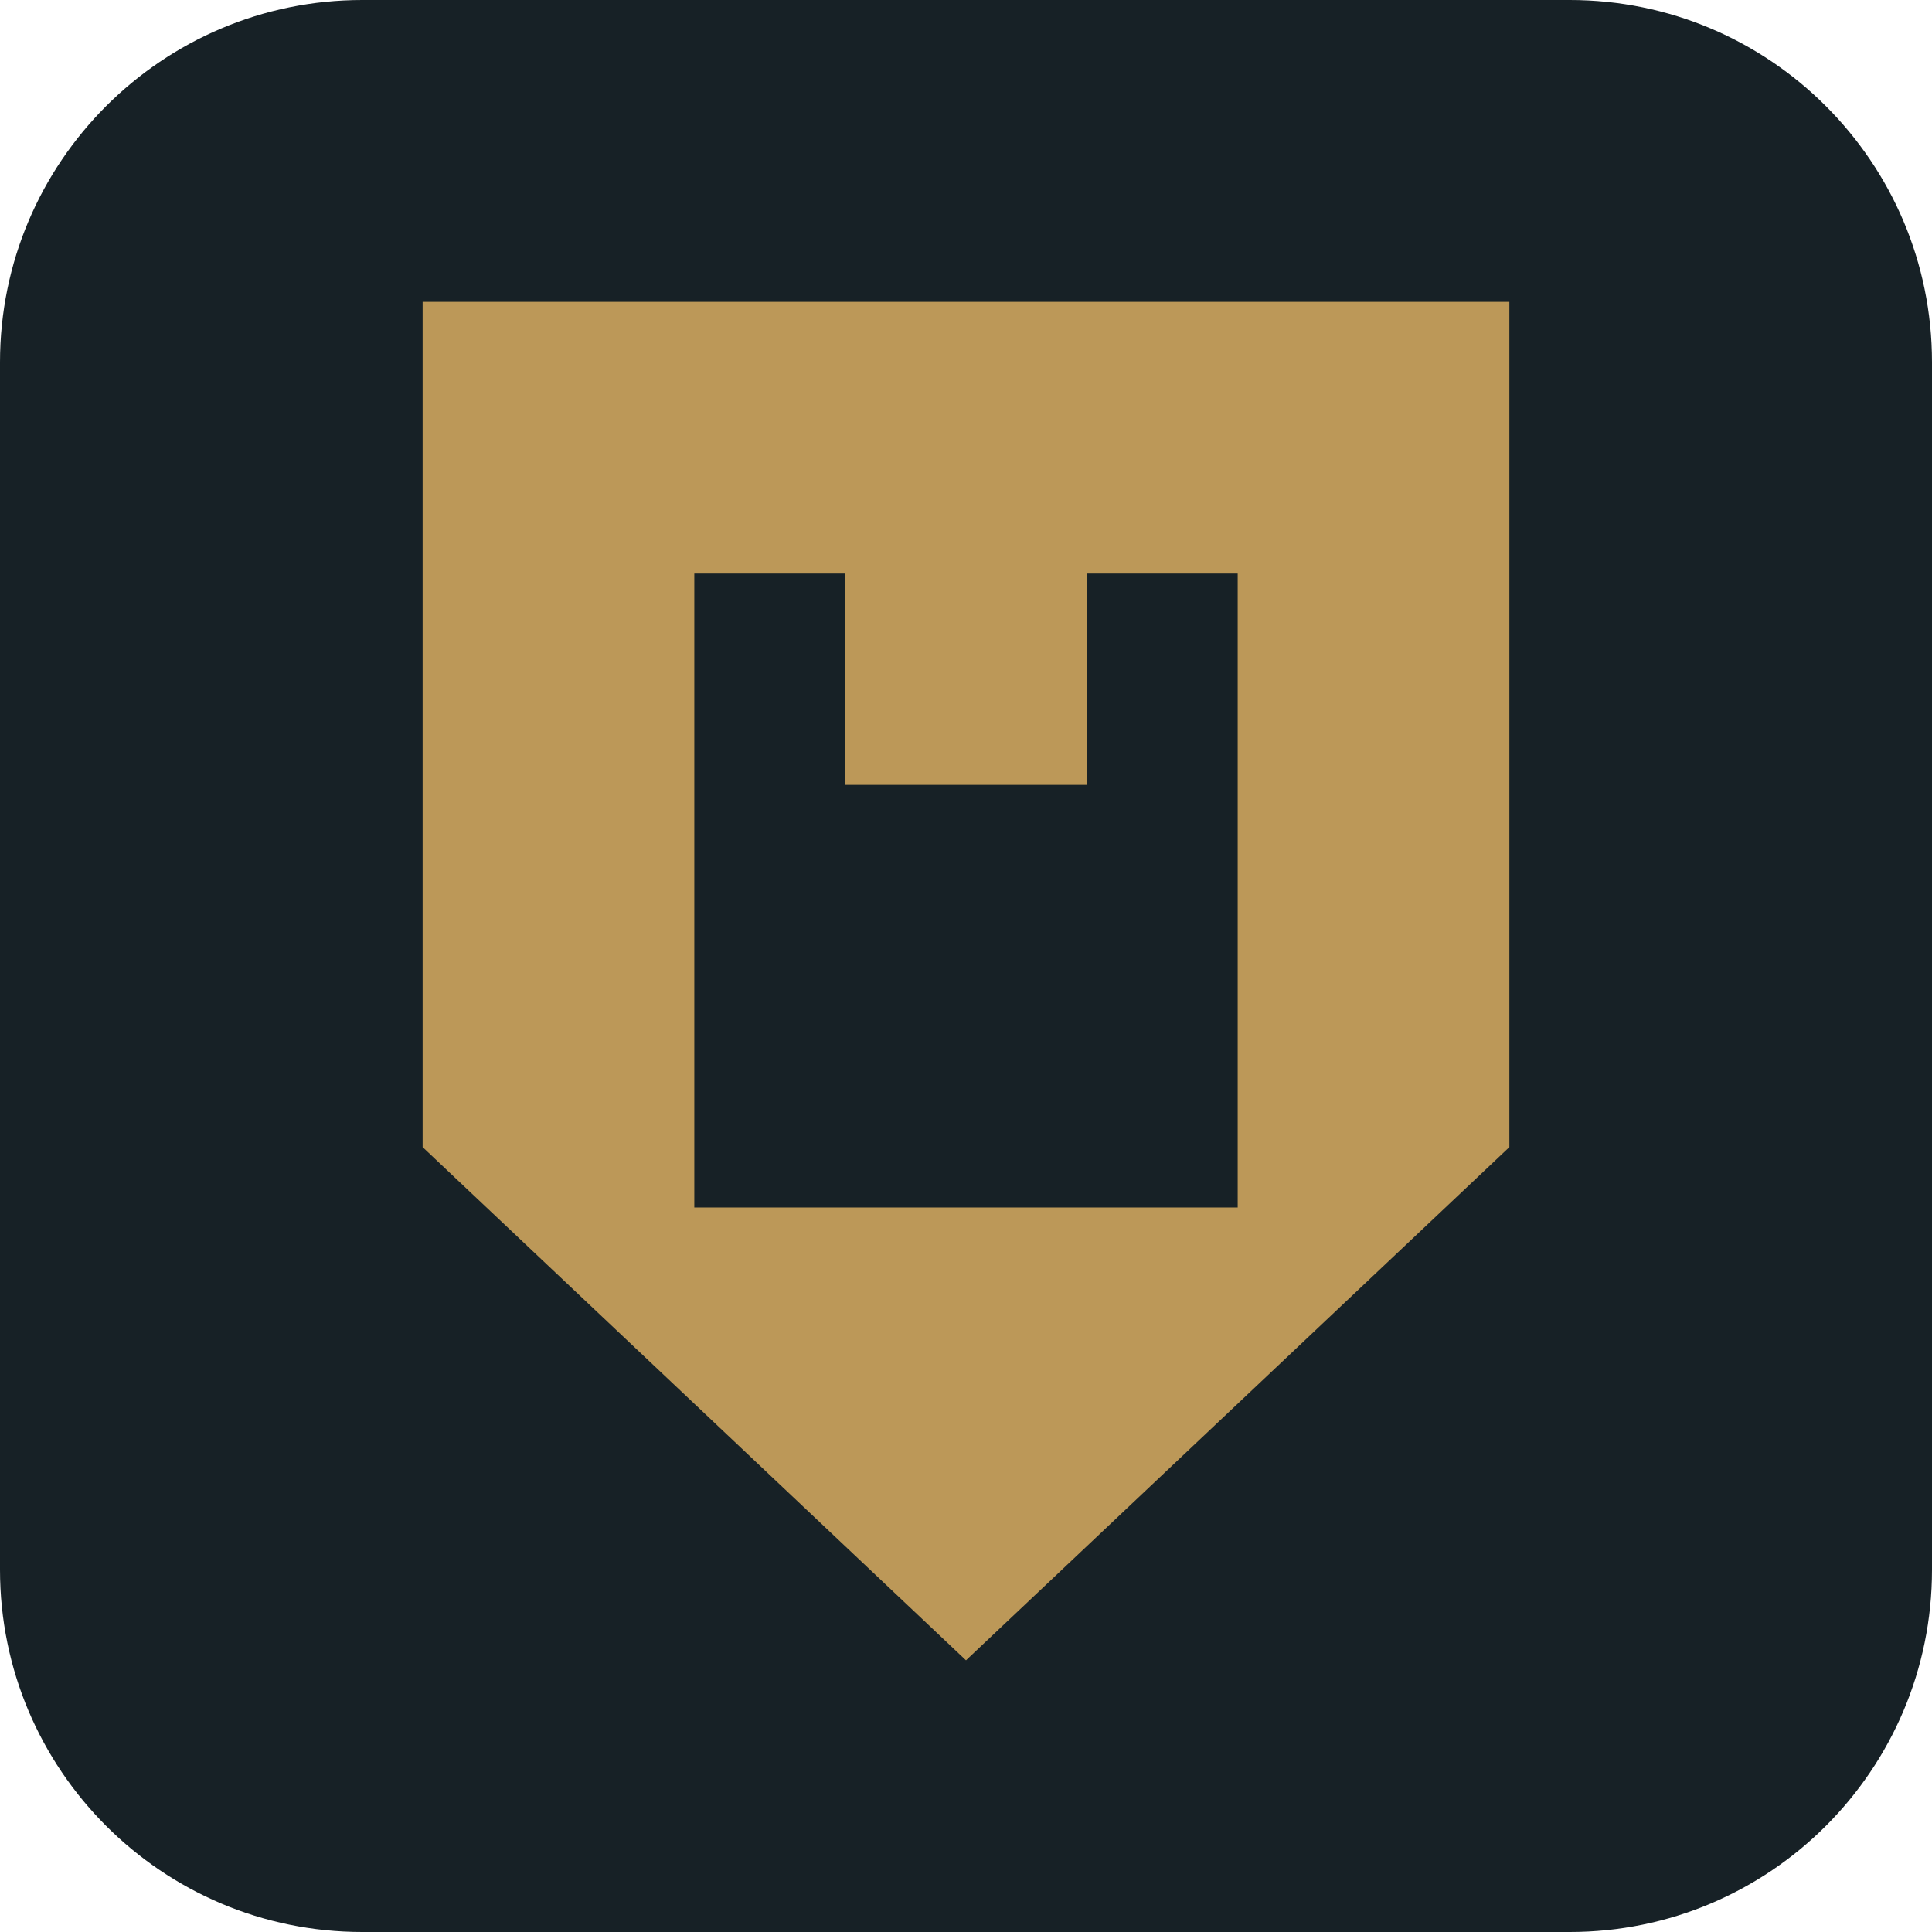
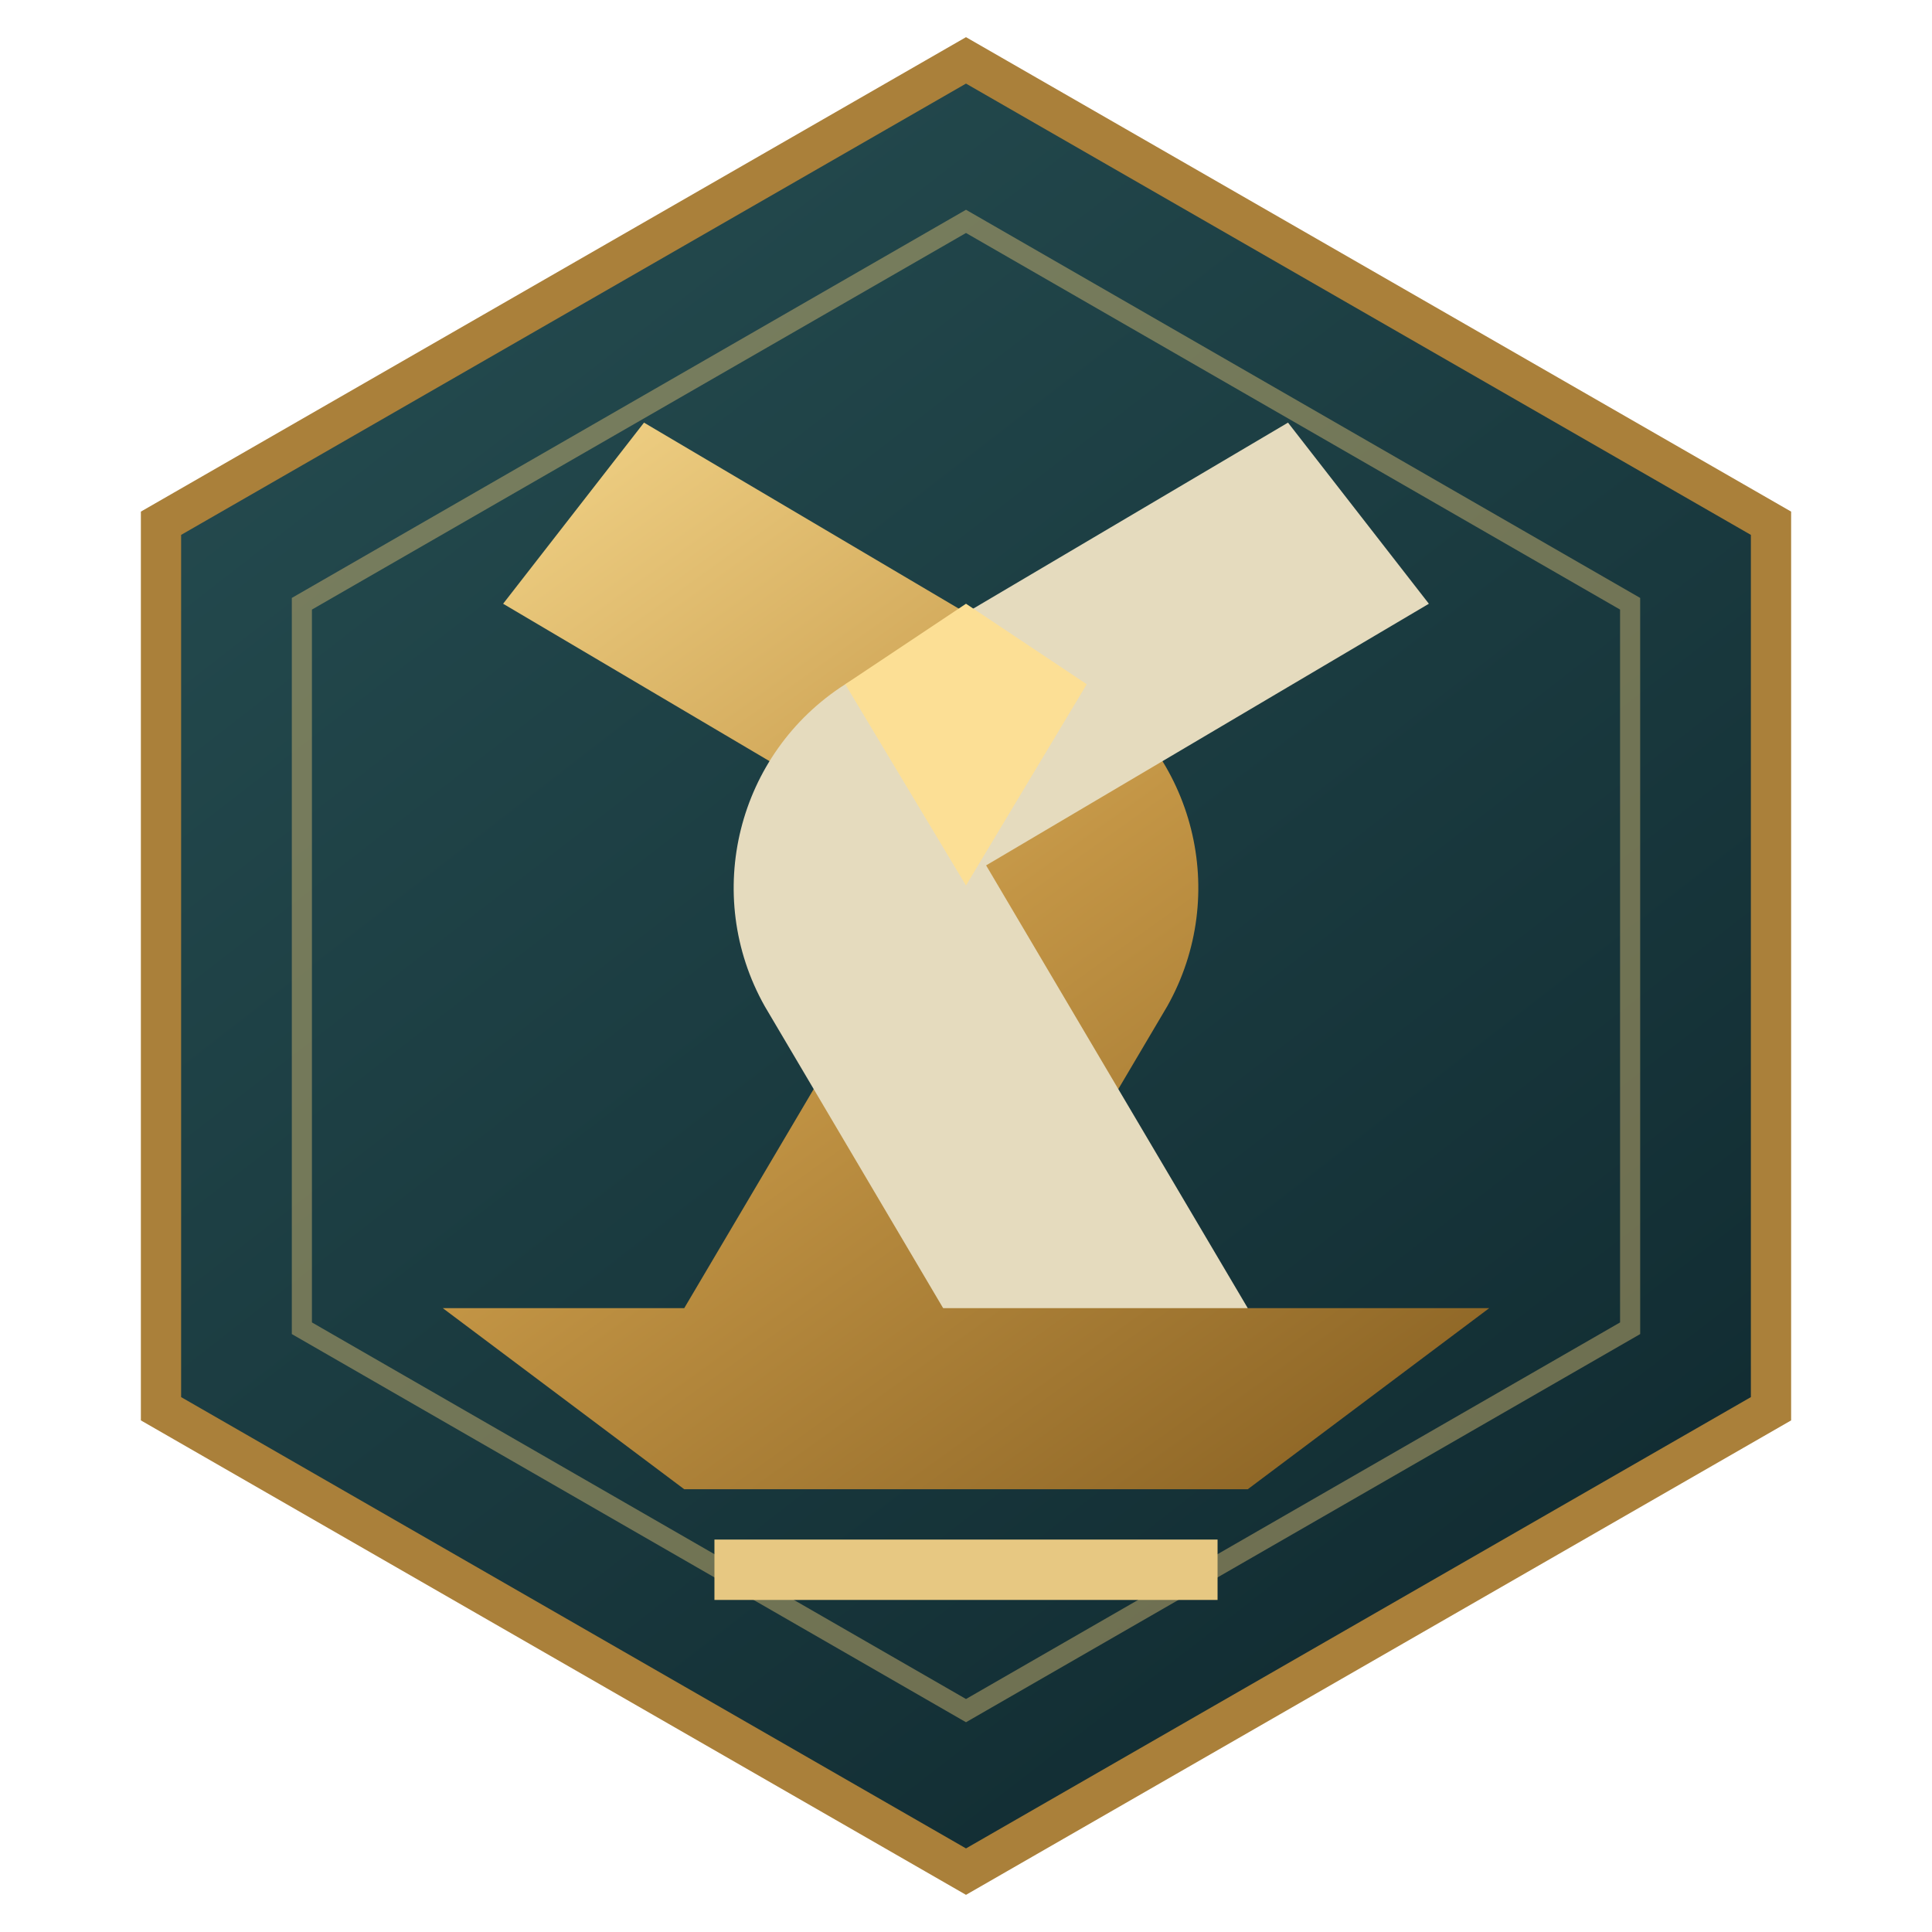
- <svg xmlns="http://www.w3.org/2000/svg" viewBox="0 0 64 64">
-   <rect width="64" height="64" rx="12" fill="#172126" />
-   <path d="M14 10h36v28L32 55 14 38Z" fill="#bc9858" />
-   <path d="M23 19h5v7h8v-7h5v21H23Z" fill="#172126" />
+ <svg xmlns="http://www.w3.org/2000/svg" viewBox="0 0 96 96" fill="none">
+   <defs>
+     <linearGradient id="steel" x1="16" y1="8" x2="78" y2="88" gradientUnits="userSpaceOnUse">
+       <stop stop-color="#254c50" />
+       <stop offset="1" stop-color="#102a30" />
+     </linearGradient>
+     <linearGradient id="gold" x1="24" y1="18" x2="67" y2="78" gradientUnits="userSpaceOnUse">
+       <stop stop-color="#f6d98e" />
+       <stop offset=".5" stop-color="#c39545" />
+       <stop offset="1" stop-color="#876022" />
+     </linearGradient>
+   </defs>
+   <path d="M48 3 88 26v44L48 93 8 70V26Z" fill="url(#steel)" stroke="#aa803a" stroke-width="2" />
+   <path d="m48 11 33 19v36L48 85 15 66V30Z" stroke="#dfbf74" stroke-opacity=".45" />
+   <path d="m32 21 22 13a12 12 0 0 1 4 16L45 72 34 65l13-22-22-13Z" fill="url(#gold)" />
+   <path d="m64 21-22 13a12 12 0 0 0-4 16l13 22 11-7-13-22 22-13Z" fill="#e5dbbe" />
+   <path d="m42 34 6-4 6 4-6 10Z" fill="#fcdf95" />
+   <path d="M22 65h52l-12 9H34Z" fill="url(#gold)" />
+   <path d="M37 78h22" stroke="#e7c882" stroke-width="3" stroke-linecap="square" />
</svg>
